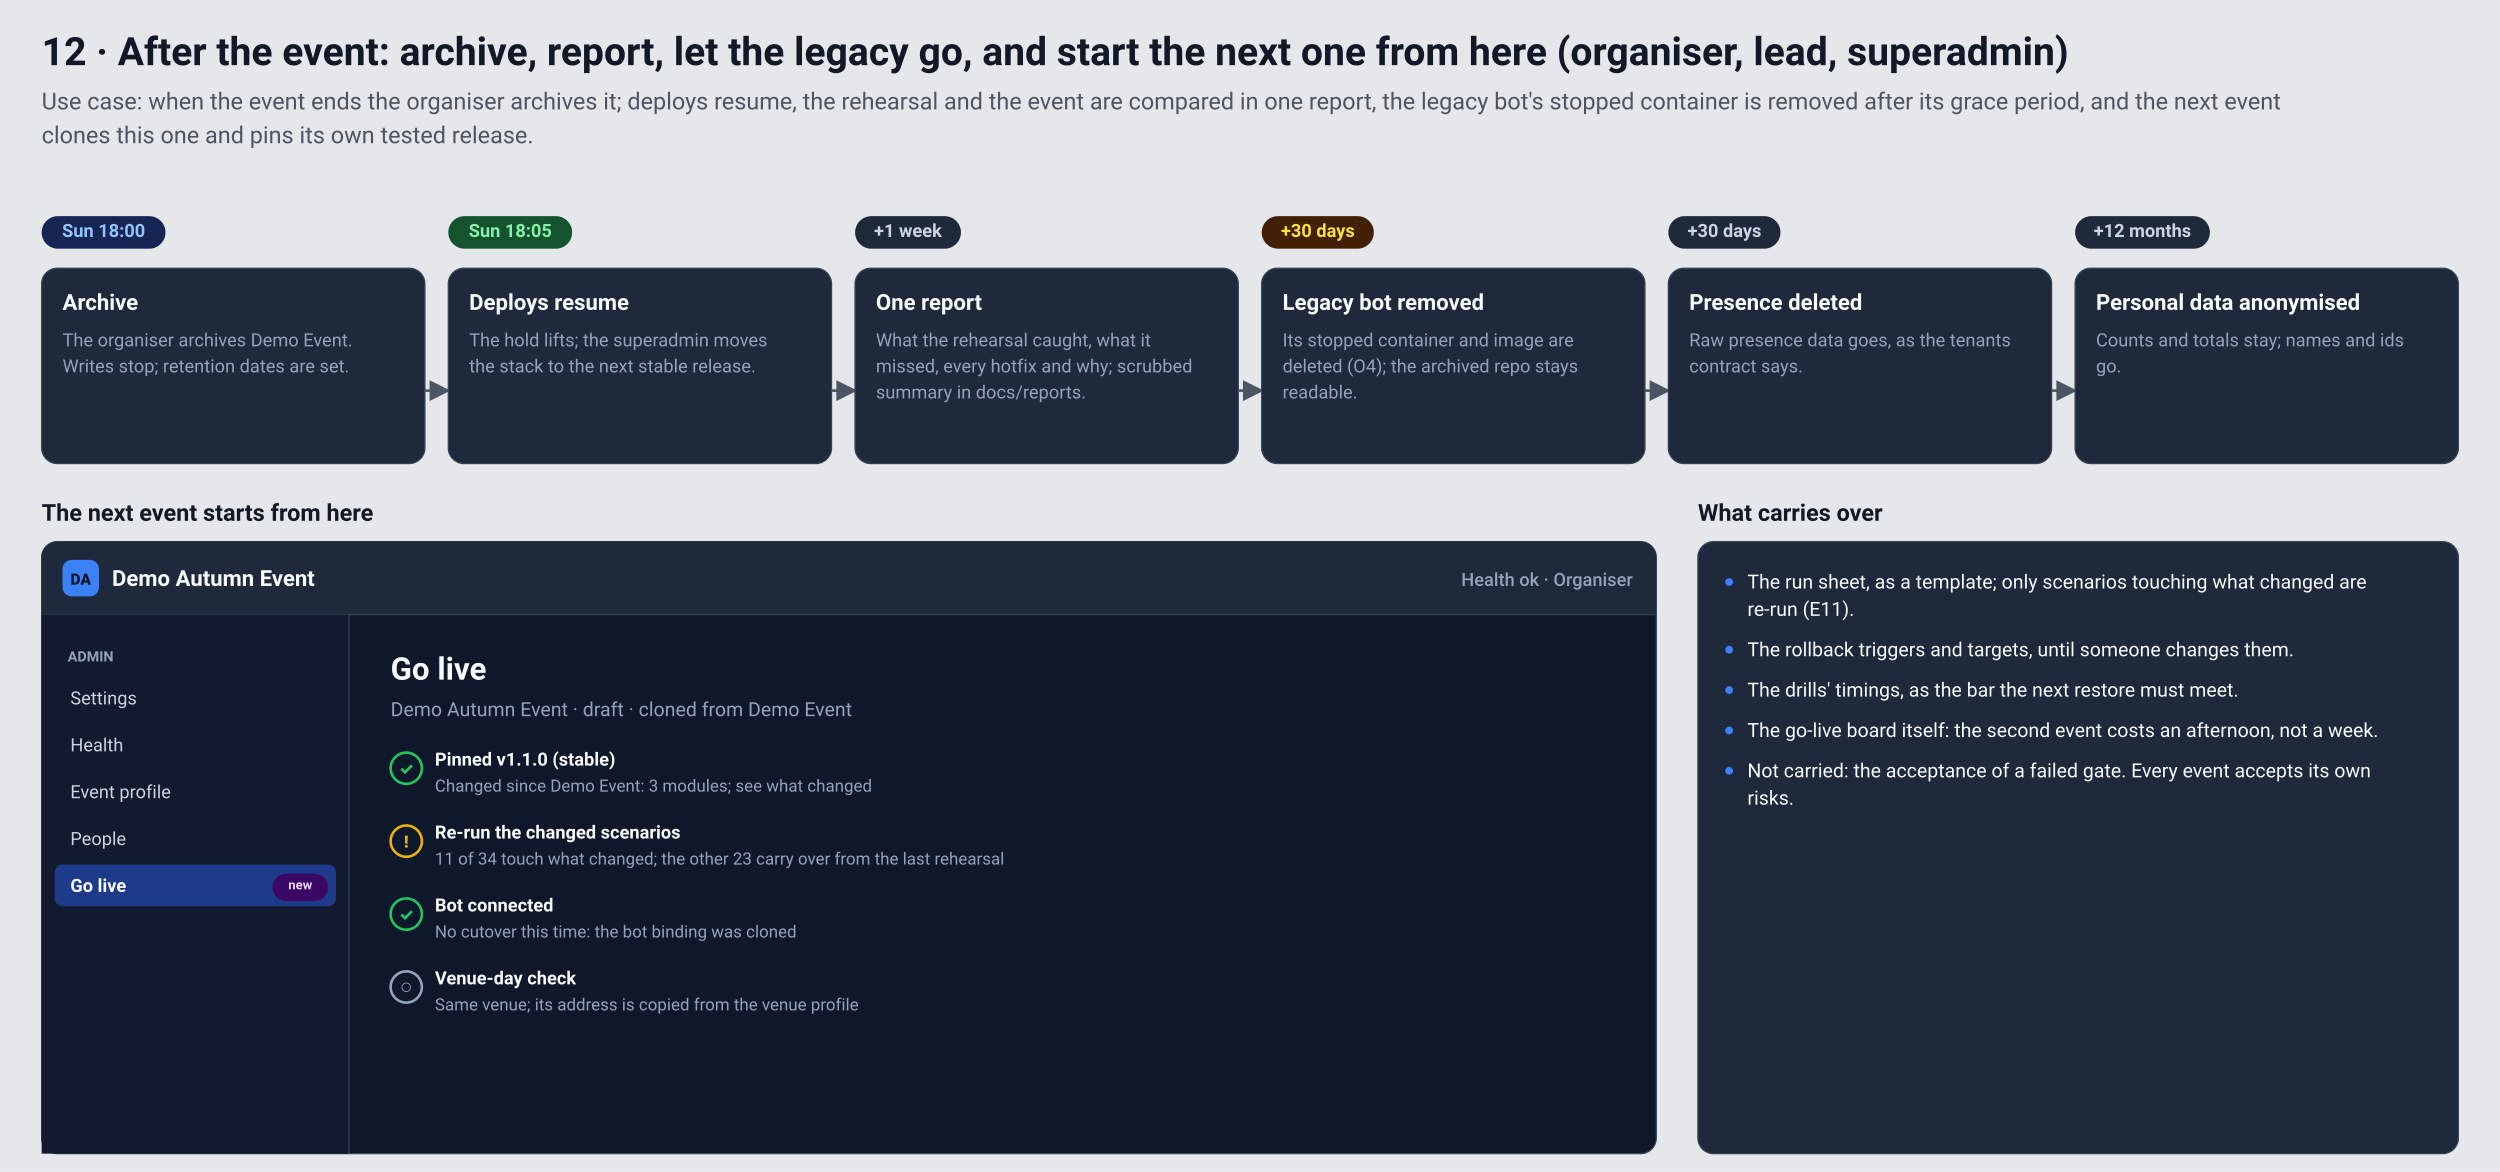
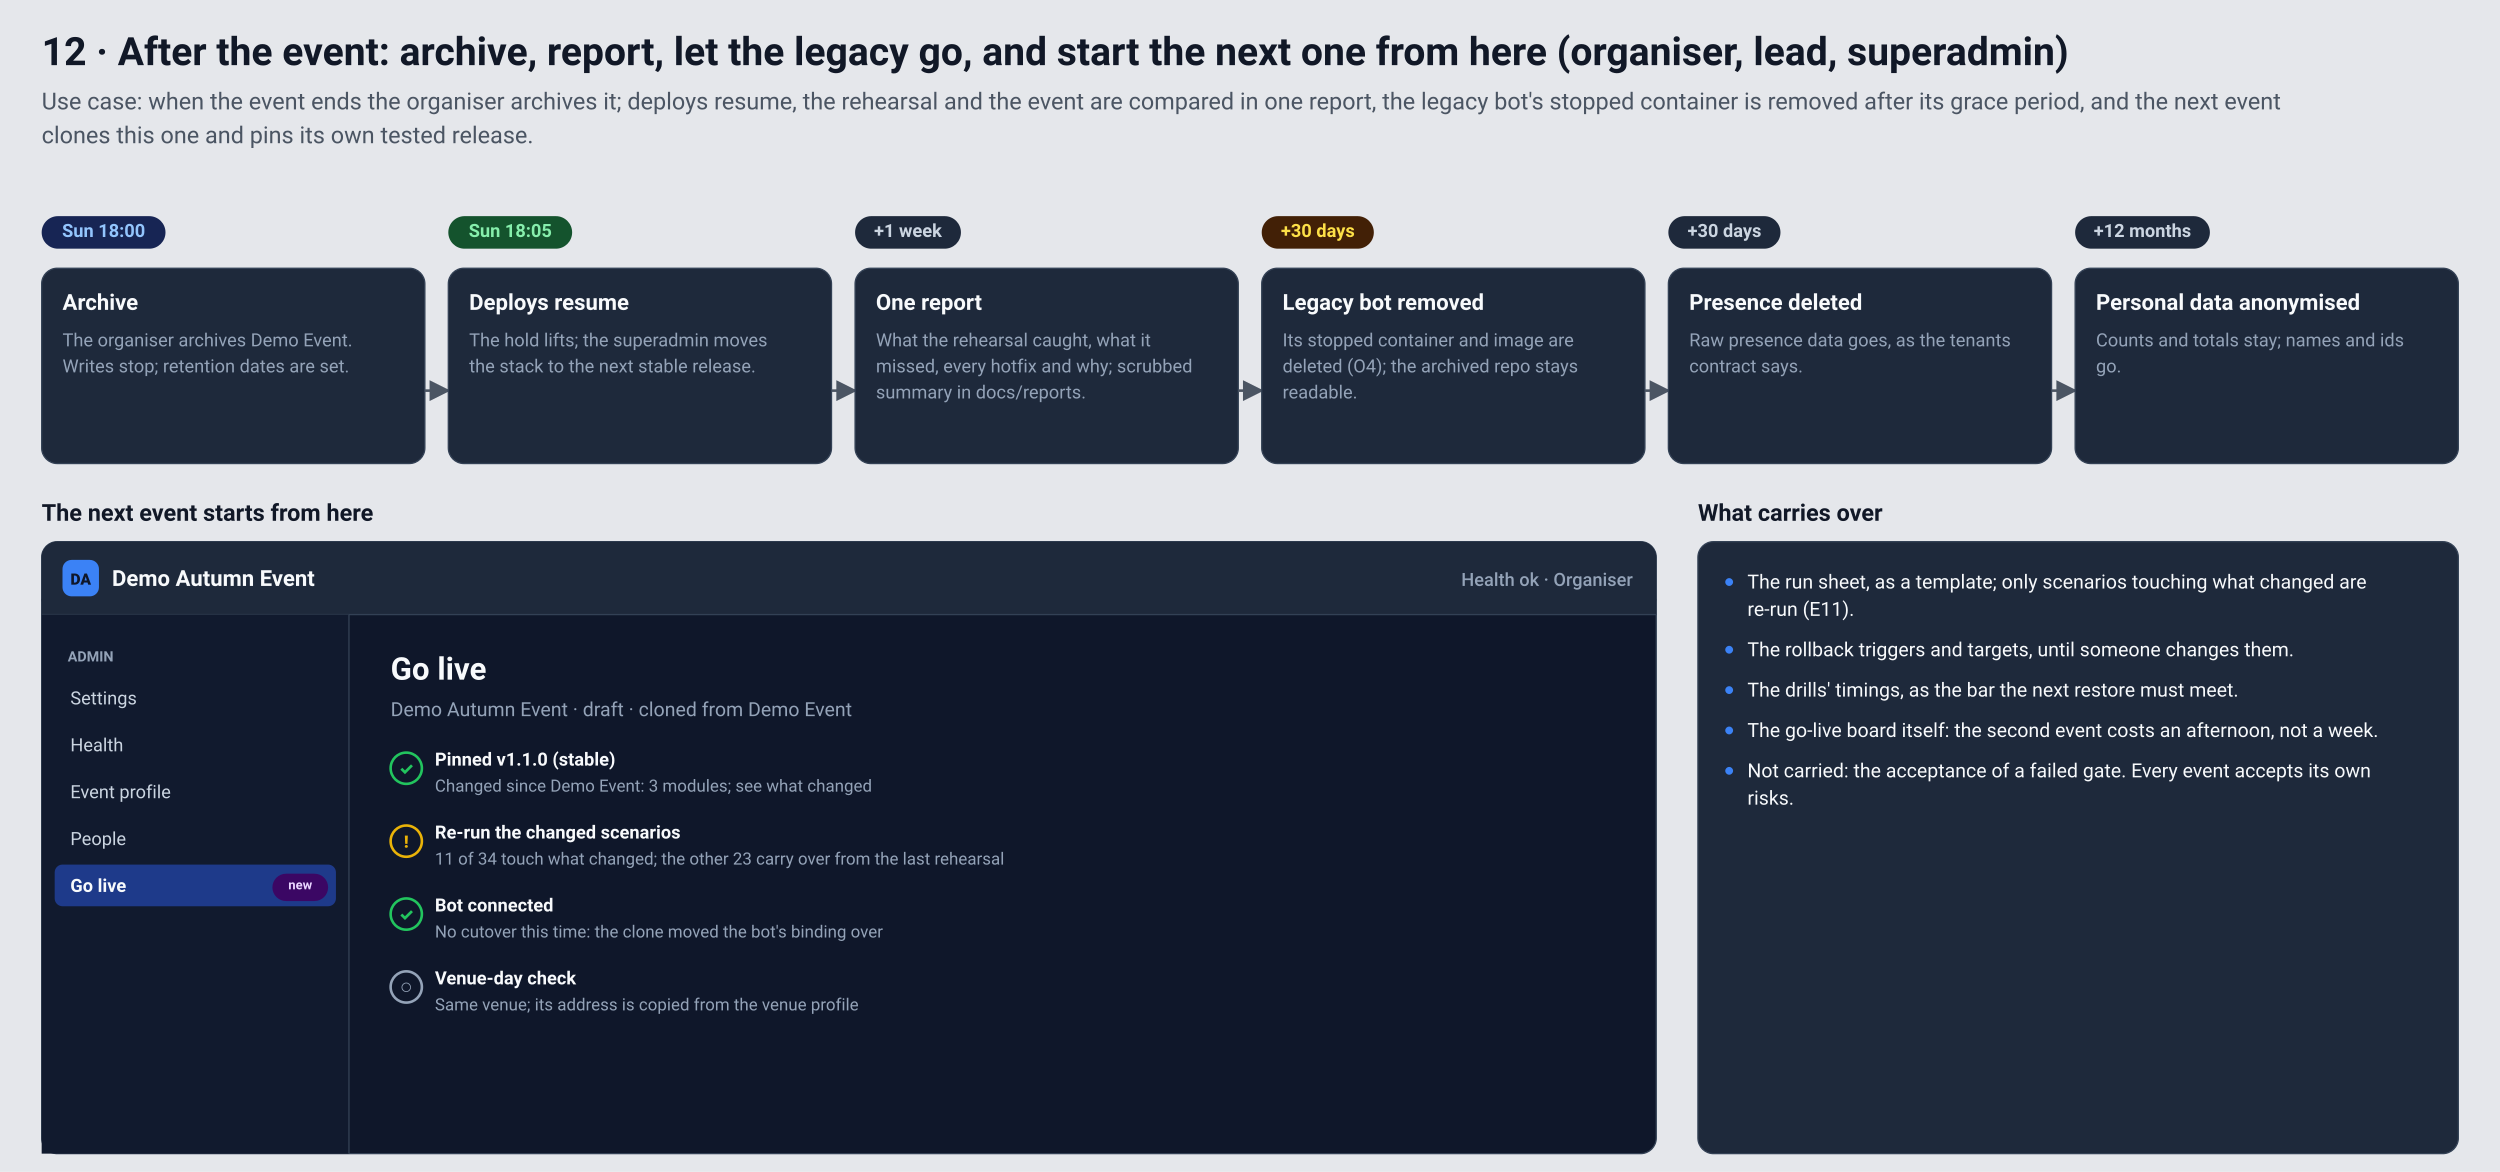
<svg xmlns="http://www.w3.org/2000/svg" viewBox="0 0 1920 900" width="1920" height="900" font-family="system-ui, -apple-system, 'Segoe UI', Roboto, Helvetica, Arial, sans-serif">
  <defs>
    <marker id="ah" viewBox="0 0 10 10" refX="9" refY="5" markerWidth="8" markerHeight="8" orient="auto-start-reverse">
      <path d="M0,0 L10,5 L0,10 z" fill="#4b5563" />
    </marker>
  </defs>
  <rect x="0.0" y="0.0" width="1920.0" height="900.0" rx="0" fill="#e5e7eb" />
  <text x="32.0" y="50.0" font-size="30" fill="#111827" font-weight="700" text-anchor="start" data-maxw="1856">12 · After the event: archive, report, let the legacy go, and start the next one from here (organiser, lead, superadmin)</text>
  <text x="32.0" y="84.0" font-size="18" fill="#4b5563" font-weight="400" text-anchor="start" data-maxw="1856">Use case: when the event ends the organiser archives it; deploys resume, the rehearsal and the event are compared in one report, the legacy bot's stopped container is removed after its grace period, and the next event</text>
  <text x="32.0" y="110.0" font-size="18" fill="#4b5563" font-weight="400" text-anchor="start" data-maxw="1856">clones this one and pins its own tested release.</text>
  <rect x="32.0" y="166.0" width="95.1" height="25.0" rx="12.5" fill="#172554" />
  <text x="79.6" y="182.0" font-size="14" fill="#93c5fd" font-weight="700" text-anchor="middle" data-maxw="85">Sun 18:00</text>
  <rect x="32.0" y="206.0" width="294.3" height="150.0" rx="12" fill="#1e293b" stroke="#334155" stroke-width="1" />
  <text x="48.0" y="238.0" font-size="17" fill="#f8fafc" font-weight="700" text-anchor="start" data-maxw="262">Archive</text>
  <text x="48.0" y="266.0" font-size="14" fill="#94a3b8" font-weight="400" text-anchor="start" data-maxw="262">The organiser archives Demo Event.</text>
  <text x="48.0" y="286.0" font-size="14" fill="#94a3b8" font-weight="400" text-anchor="start" data-maxw="262">Writes stop; retention dates are set.</text>
  <line x1="326.3" y1="300.0" x2="344.3" y2="300.0" stroke="#4b5563" stroke-width="2" marker-end="url(#ah)" />
  <rect x="344.3" y="166.0" width="95.1" height="25.0" rx="12.5" fill="#14532d" />
  <text x="391.9" y="182.0" font-size="14" fill="#86efac" font-weight="700" text-anchor="middle" data-maxw="85">Sun 18:05</text>
  <rect x="344.3" y="206.0" width="294.3" height="150.0" rx="12" fill="#1e293b" stroke="#334155" stroke-width="1" />
  <text x="360.3" y="238.0" font-size="17" fill="#f8fafc" font-weight="700" text-anchor="start" data-maxw="262">Deploys resume</text>
  <text x="360.3" y="266.0" font-size="14" fill="#94a3b8" font-weight="400" text-anchor="start" data-maxw="262">The hold lifts; the superadmin moves</text>
  <text x="360.3" y="286.0" font-size="14" fill="#94a3b8" font-weight="400" text-anchor="start" data-maxw="262">the stack to the next stable release.</text>
  <line x1="638.7" y1="300.0" x2="656.7" y2="300.0" stroke="#4b5563" stroke-width="2" marker-end="url(#ah)" />
  <rect x="656.7" y="166.0" width="81.3" height="25.0" rx="12.5" fill="#1e293b" />
  <text x="697.3" y="182.0" font-size="14" fill="#cbd5e1" font-weight="700" text-anchor="middle" data-maxw="71">+1 week</text>
  <rect x="656.7" y="206.0" width="294.3" height="150.0" rx="12" fill="#1e293b" stroke="#334155" stroke-width="1" />
  <text x="672.7" y="238.0" font-size="17" fill="#f8fafc" font-weight="700" text-anchor="start" data-maxw="262">One report</text>
  <text x="672.7" y="266.0" font-size="14" fill="#94a3b8" font-weight="400" text-anchor="start" data-maxw="262">What the rehearsal caught, what it</text>
  <text x="672.7" y="286.0" font-size="14" fill="#94a3b8" font-weight="400" text-anchor="start" data-maxw="262">missed, every hotfix and why; scrubbed</text>
  <text x="672.7" y="306.0" font-size="14" fill="#94a3b8" font-weight="400" text-anchor="start" data-maxw="262">summary in docs/reports.</text>
  <line x1="951.0" y1="300.0" x2="969.0" y2="300.0" stroke="#4b5563" stroke-width="2" marker-end="url(#ah)" />
  <rect x="969.0" y="166.0" width="86.1" height="25.0" rx="12.5" fill="#422006" />
  <text x="1012.1" y="182.0" font-size="14" fill="#fde047" font-weight="700" text-anchor="middle" data-maxw="76">+30 days</text>
  <rect x="969.0" y="206.0" width="294.3" height="150.0" rx="12" fill="#1e293b" stroke="#334155" stroke-width="1" />
  <text x="985.0" y="238.0" font-size="17" fill="#f8fafc" font-weight="700" text-anchor="start" data-maxw="262">Legacy bot removed</text>
  <text x="985.0" y="266.0" font-size="14" fill="#94a3b8" font-weight="400" text-anchor="start" data-maxw="262">Its stopped container and image are</text>
  <text x="985.0" y="286.0" font-size="14" fill="#94a3b8" font-weight="400" text-anchor="start" data-maxw="262">deleted (O4); the archived repo stays</text>
  <text x="985.0" y="306.0" font-size="14" fill="#94a3b8" font-weight="400" text-anchor="start" data-maxw="262">readable.</text>
  <line x1="1263.3" y1="300.0" x2="1281.3" y2="300.0" stroke="#4b5563" stroke-width="2" marker-end="url(#ah)" />
  <rect x="1281.3" y="166.0" width="86.1" height="25.0" rx="12.5" fill="#1e293b" />
  <text x="1324.4" y="182.0" font-size="14" fill="#cbd5e1" font-weight="700" text-anchor="middle" data-maxw="76">+30 days</text>
  <rect x="1281.3" y="206.0" width="294.3" height="150.0" rx="12" fill="#1e293b" stroke="#334155" stroke-width="1" />
  <text x="1297.3" y="238.0" font-size="17" fill="#f8fafc" font-weight="700" text-anchor="start" data-maxw="262">Presence deleted</text>
  <text x="1297.3" y="266.0" font-size="14" fill="#94a3b8" font-weight="400" text-anchor="start" data-maxw="262">Raw presence data goes, as the tenants</text>
  <text x="1297.3" y="286.0" font-size="14" fill="#94a3b8" font-weight="400" text-anchor="start" data-maxw="262">contract says.</text>
  <line x1="1575.7" y1="300.0" x2="1593.7" y2="300.0" stroke="#4b5563" stroke-width="2" marker-end="url(#ah)" />
  <rect x="1593.7" y="166.0" width="103.5" height="25.0" rx="12.5" fill="#1e293b" />
  <text x="1645.4" y="182.0" font-size="14" fill="#cbd5e1" font-weight="700" text-anchor="middle" data-maxw="93">+12 months</text>
  <rect x="1593.7" y="206.0" width="294.3" height="150.0" rx="12" fill="#1e293b" stroke="#334155" stroke-width="1" />
  <text x="1609.7" y="238.0" font-size="17" fill="#f8fafc" font-weight="700" text-anchor="start" data-maxw="262">Personal data anonymised</text>
  <text x="1609.7" y="266.0" font-size="14" fill="#94a3b8" font-weight="400" text-anchor="start" data-maxw="262">Counts and totals stay; names and ids</text>
  <text x="1609.7" y="286.0" font-size="14" fill="#94a3b8" font-weight="400" text-anchor="start" data-maxw="262">go.</text>
  <text x="32.0" y="400.0" font-size="18" fill="#111827" font-weight="700" text-anchor="start" data-maxw="1100">The next event starts from here</text>
  <rect x="32.0" y="416.0" width="1240.0" height="470.0" rx="12" fill="#0f172a" stroke="#334155" stroke-width="1" />
  <rect x="32.0" y="416.0" width="1240.0" height="56.0" rx="12" fill="#1e293b" />
  <rect x="32.0" y="460.0" width="1240.0" height="12.0" rx="0" fill="#1e293b" />
  <line x1="32.0" y1="472.0" x2="1272.0" y2="472.0" stroke="#334155" stroke-width="1" />
  <rect x="48.0" y="430.0" width="28.0" height="28.0" rx="7" fill="#3b82f6" />
  <text x="62.0" y="449.0" font-size="12" fill="#0f172a" font-weight="800" text-anchor="middle" data-maxw="26">DA</text>
  <text x="86.0" y="450.0" font-size="17" fill="#f8fafc" font-weight="700" text-anchor="start" data-maxw="260">Demo Autumn Event</text>
  <text x="1254.0" y="450.0" font-size="14" fill="#94a3b8" font-weight="500" text-anchor="end" data-maxw="360">Health ok · Organiser</text>
  <rect x="32.0" y="472.0" width="236.0" height="414.0" rx="0" fill="#111a2e" />
  <line x1="268.0" y1="472.0" x2="268.0" y2="886.0" stroke="#334155" stroke-width="1" />
  <text x="52.0" y="508.0" font-size="11" fill="#94a3b8" font-weight="700" text-anchor="start" data-maxw="206">ADMIN</text>
  <text x="54.0" y="541.0" font-size="14" fill="#cbd5e1" font-weight="400" text-anchor="start" data-maxw="146">Settings</text>
  <text x="54.0" y="577.0" font-size="14" fill="#cbd5e1" font-weight="400" text-anchor="start" data-maxw="146">Health</text>
  <text x="54.0" y="613.0" font-size="14" fill="#cbd5e1" font-weight="400" text-anchor="start" data-maxw="146">Event profile</text>
  <text x="54.0" y="649.0" font-size="14" fill="#cbd5e1" font-weight="400" text-anchor="start" data-maxw="146">People</text>
  <rect x="42.0" y="664.0" width="216.0" height="32.0" rx="6" fill="#1e3a8a" />
  <text x="54.0" y="685.0" font-size="14" fill="#f8fafc" font-weight="600" text-anchor="start" data-maxw="146">Go live</text>
  <rect x="209.2" y="671.0" width="42.8" height="21.0" rx="10.5" fill="#3b0764" />
  <text x="230.6" y="683.0" font-size="10" fill="#e9d5ff" font-weight="700" text-anchor="middle" data-maxw="33">new</text>
  <text x="300.0" y="522.0" font-size="24" fill="#f8fafc" font-weight="700" text-anchor="start" data-maxw="300">Go live</text>
  <text x="300.0" y="550.0" font-size="15" fill="#94a3b8" font-weight="400" text-anchor="start" data-maxw="700">Demo Autumn Event · draft · cloned from Demo Event</text>
  <circle cx="312.0" cy="590.0" r="12" fill="none" stroke="#22c55e" stroke-width="2" />
  <text x="312.0" y="595.0" font-size="13" fill="#22c55e" font-weight="800" text-anchor="middle" data-maxw="20">✓</text>
  <text x="334.0" y="588.0" font-size="14" fill="#f8fafc" font-weight="600" text-anchor="start" data-maxw="900">Pinned v1.1.0 (stable)</text>
  <text x="334.0" y="608.0" font-size="13" fill="#94a3b8" font-weight="400" text-anchor="start" data-maxw="900">Changed since Demo Event: 3 modules; see what changed</text>
  <circle cx="312.0" cy="646.0" r="12" fill="none" stroke="#eab308" stroke-width="2" />
  <text x="312.0" y="651.0" font-size="13" fill="#eab308" font-weight="800" text-anchor="middle" data-maxw="20">!</text>
  <text x="334.0" y="644.0" font-size="14" fill="#f8fafc" font-weight="600" text-anchor="start" data-maxw="900">Re-run the changed scenarios</text>
  <text x="334.0" y="664.0" font-size="13" fill="#94a3b8" font-weight="400" text-anchor="start" data-maxw="900">11 of 34 touch what changed; the other 23 carry over from the last rehearsal</text>
  <circle cx="312.0" cy="702.0" r="12" fill="none" stroke="#22c55e" stroke-width="2" />
  <text x="312.0" y="707.0" font-size="13" fill="#22c55e" font-weight="800" text-anchor="middle" data-maxw="20">✓</text>
  <text x="334.0" y="700.0" font-size="14" fill="#f8fafc" font-weight="600" text-anchor="start" data-maxw="900">Bot connected</text>
-   <text x="334.0" y="720.0" font-size="13" fill="#94a3b8" font-weight="400" text-anchor="start" data-maxw="900">No cutover this time: the bot binding was cloned</text>
+   <text x="334.0" y="720.0" font-size="13" fill="#94a3b8" font-weight="400" text-anchor="start" data-maxw="900">No cutover this time: the clone moved the bot's binding over</text>
  <circle cx="312.0" cy="758.0" r="12" fill="none" stroke="#94a3b8" stroke-width="2" />
  <text x="312.0" y="763.0" font-size="13" fill="#94a3b8" font-weight="800" text-anchor="middle" data-maxw="20">○</text>
  <text x="334.0" y="756.0" font-size="14" fill="#f8fafc" font-weight="600" text-anchor="start" data-maxw="900">Venue-day check</text>
  <text x="334.0" y="776.0" font-size="13" fill="#94a3b8" font-weight="400" text-anchor="start" data-maxw="900">Same venue; its address is copied from the venue profile</text>
  <text x="1304.0" y="400.0" font-size="18" fill="#111827" font-weight="700" text-anchor="start" data-maxw="584">What carries over</text>
  <rect x="1304.0" y="416.0" width="584.0" height="470.0" rx="12" fill="#1e293b" stroke="#334155" stroke-width="1" />
  <circle cx="1328.0" cy="447.0" r="3" fill="#3b82f6" />
  <text x="1342.0" y="452.0" font-size="15" fill="#f8fafc" font-weight="400" text-anchor="start" data-maxw="524">The run sheet, as a template; only scenarios touching what changed are</text>
  <text x="1342.0" y="473.0" font-size="15" fill="#f8fafc" font-weight="400" text-anchor="start" data-maxw="524">re-run (E11).</text>
  <circle cx="1328.0" cy="499.0" r="3" fill="#3b82f6" />
  <text x="1342.0" y="504.0" font-size="15" fill="#f8fafc" font-weight="400" text-anchor="start" data-maxw="524">The rollback triggers and targets, until someone changes them.</text>
  <circle cx="1328.0" cy="530.0" r="3" fill="#3b82f6" />
  <text x="1342.0" y="535.0" font-size="15" fill="#f8fafc" font-weight="400" text-anchor="start" data-maxw="524">The drills' timings, as the bar the next restore must meet.</text>
  <circle cx="1328.0" cy="561.0" r="3" fill="#3b82f6" />
  <text x="1342.0" y="566.0" font-size="15" fill="#f8fafc" font-weight="400" text-anchor="start" data-maxw="524">The go-live board itself: the second event costs an afternoon, not a week.</text>
  <circle cx="1328.0" cy="592.0" r="3" fill="#3b82f6" />
  <text x="1342.0" y="597.0" font-size="15" fill="#f8fafc" font-weight="400" text-anchor="start" data-maxw="524">Not carried: the acceptance of a failed gate. Every event accepts its own</text>
  <text x="1342.0" y="618.0" font-size="15" fill="#f8fafc" font-weight="400" text-anchor="start" data-maxw="524">risks.</text>
</svg>
